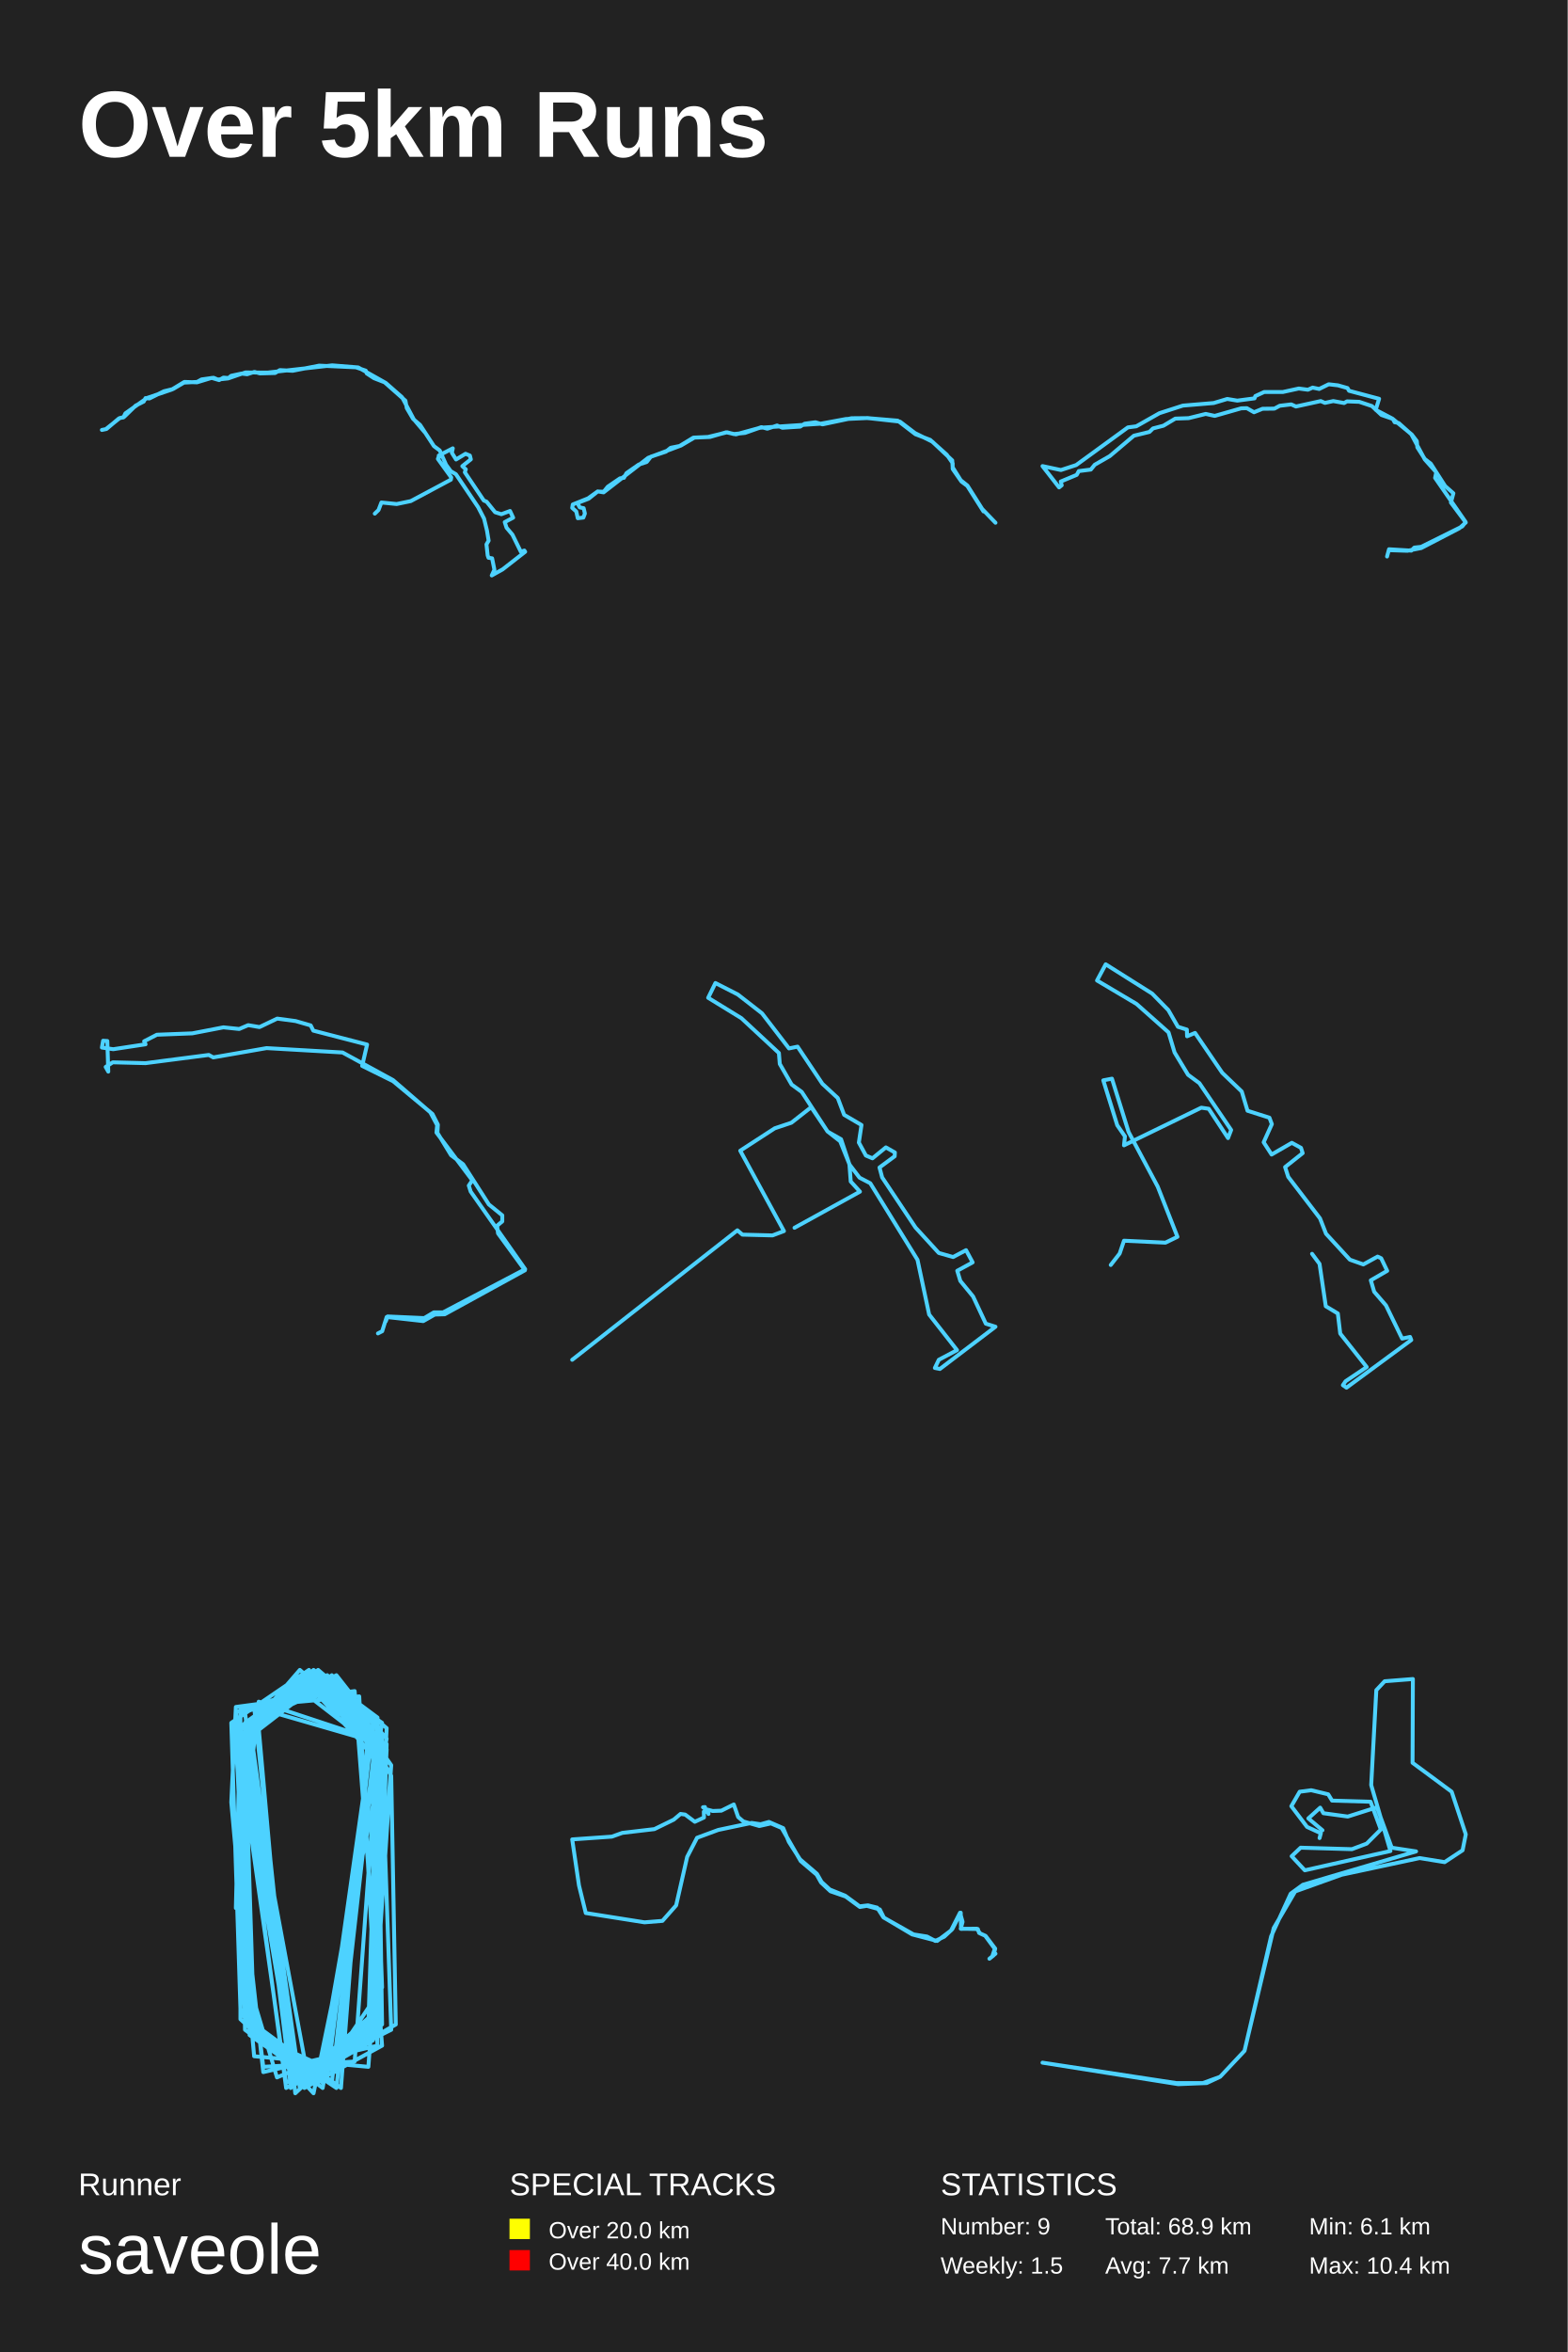
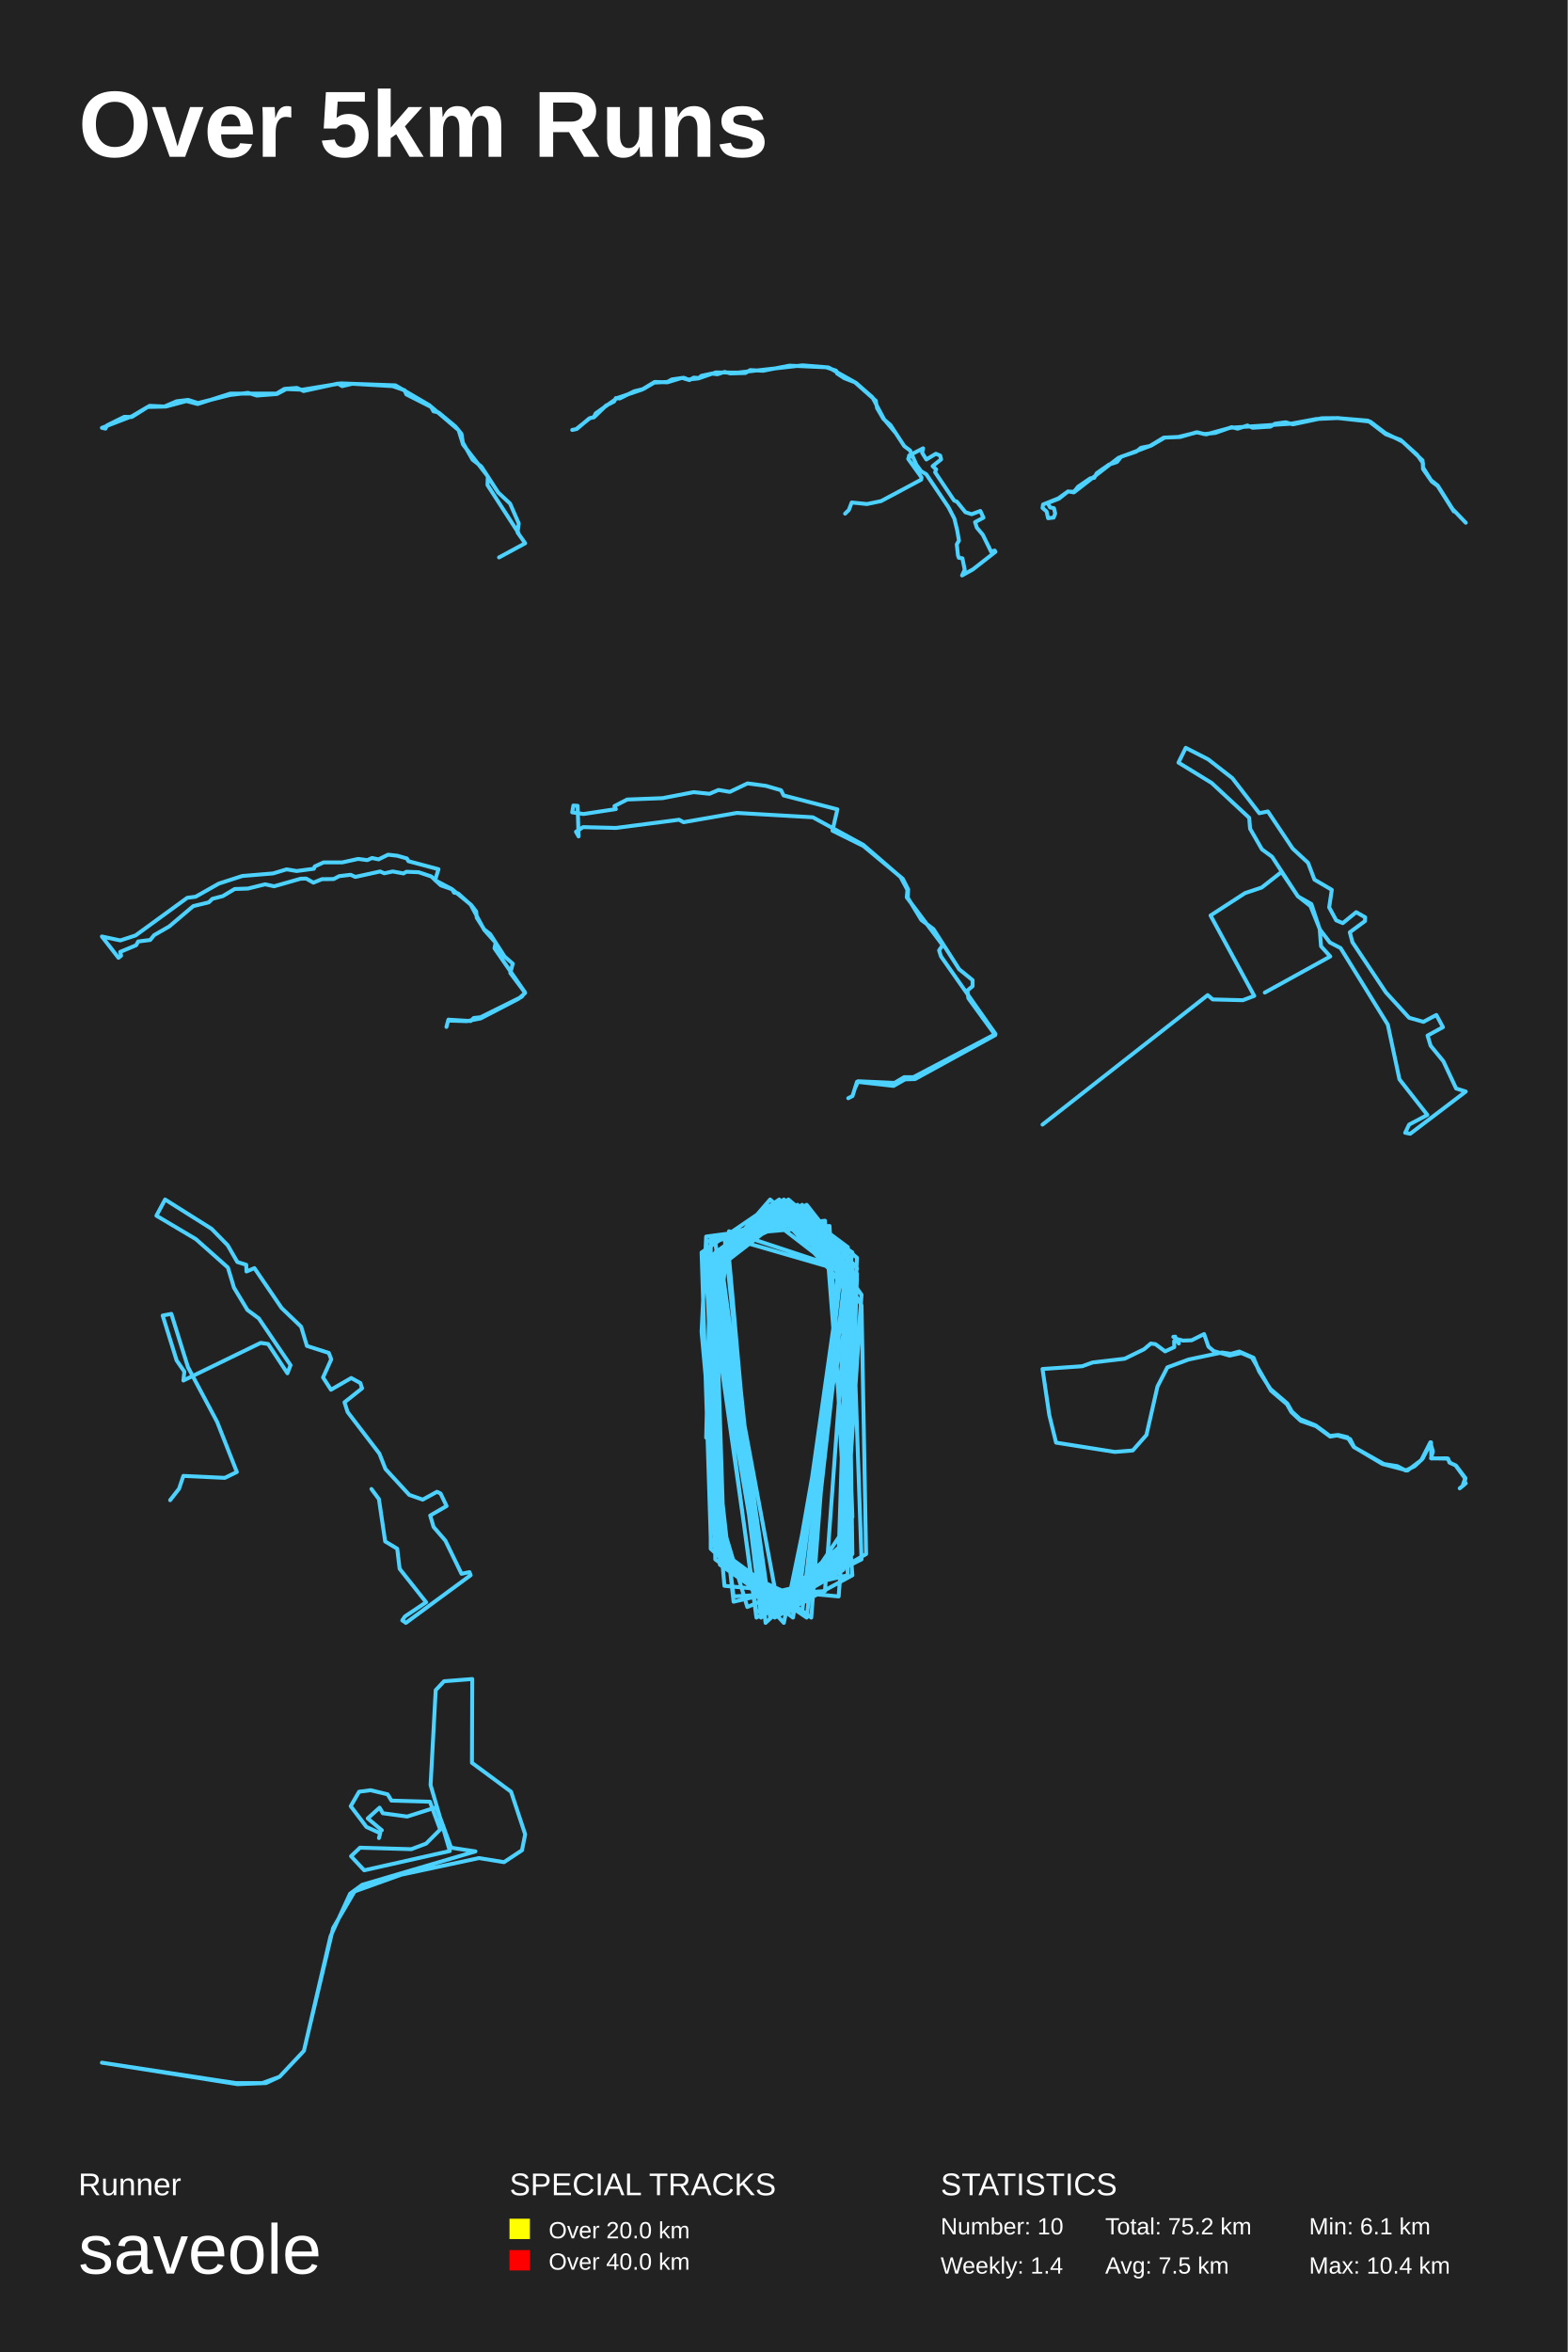
<svg xmlns="http://www.w3.org/2000/svg" baseProfile="full" height="300mm" version="1.1" viewBox="0,0,200,300" width="200mm">
  <defs />
  <rect fill="#222222" height="300" width="200" x="0" y="0" />
  <text fill="#FFFFFF" style="font-size:12px; font-family:Arial; font-weight:bold;" x="10" y="20">Over 5km Runs</text>
  <text fill="#FFFFFF" style="font-size:4px; font-family:Arial" x="10" y="280">Runner</text>
  <text fill="#FFFFFF" style="font-size:9px; font-family:Arial" x="10" y="290">saveole</text>
  <text fill="#FFFFFF" style="font-size:4px; font-family:Arial" x="65" y="280">SPECIAL TRACKS</text>
  <rect fill="yellow" height="2.6" width="2.6" x="65" y="283" />
  <text fill="#FFFFFF" style="font-size:3px; font-family:Arial" x="70" y="285.5">Over 20.0 km</text>
  <rect fill="red" height="2.6" width="2.6" x="65" y="287" />
  <text fill="#FFFFFF" style="font-size:3px; font-family:Arial" x="70" y="289.5">Over 40.0 km</text>
  <text fill="#FFFFFF" style="font-size:4px; font-family:Arial" x="120" y="280">STATISTICS</text>
-   <text fill="#FFFFFF" style="font-size:3px; font-family:Arial" x="120" y="285">Number: 9</text>
-   <text fill="#FFFFFF" style="font-size:3px; font-family:Arial" x="120" y="290">Weekly: 1.5</text>
-   <text fill="#FFFFFF" style="font-size:3px; font-family:Arial" x="141" y="285">Total: 68.9 km</text>
-   <text fill="#FFFFFF" style="font-size:3px; font-family:Arial" x="141" y="290">Avg: 7.7 km</text>
+   <text fill="#FFFFFF" style="font-size:3px; font-family:Arial" x="120" y="285">Number: 10</text>
+   <text fill="#FFFFFF" style="font-size:3px; font-family:Arial" x="120" y="290">Weekly: 1.4</text>
+   <text fill="#FFFFFF" style="font-size:3px; font-family:Arial" x="141" y="285">Total: 75.2 km</text>
+   <text fill="#FFFFFF" style="font-size:3px; font-family:Arial" x="141" y="290">Avg: 7.5 km</text>
  <text fill="#FFFFFF" style="font-size:3px; font-family:Arial" x="167" y="285">Min: 6.1 km</text>
  <text fill="#FFFFFF" style="font-size:3px; font-family:Arial" x="167" y="290">Max: 10.4 km</text>
-   <polyline fill="none" points="54.163,55.108 52.783,53.474 51.295,50.668 49.21,48.839 45.698,46.867 42.385,46.601 34.134,47.524 31.312,47.507 29.103,48.27 27.784,48.412 27.248,48.182 25.714,48.395 25.147,48.714 23.46,48.803 22.079,49.62 20.914,49.904 19.058,50.828 18.567,50.775 18.337,51.219 17.31,51.734 15.837,53.172 15.178,53.367 13.583,54.717 13.0,54.841 13.506,54.735 15.285,53.314 15.745,53.243 15.991,52.728 18.767,50.757 21.911,49.691 23.521,48.714 25.131,48.768 27.002,48.199 27.953,48.483 28.505,48.164 29.149,48.217 29.487,47.933 30.806,47.649 31.527,47.738 32.462,47.436 33.168,47.631 35.1,47.578 35.698,47.205 37.339,47.294 40.713,46.636 45.406,46.85 46.664,47.276 46.786,47.631 47.707,48.235 49.072,48.768 51.725,51.112 51.893,52.053 52.706,53.438 53.596,54.202 55.36,56.902 56.096,57.452 56.909,59.281 57.507,60.098 58.166,60.489 61.003,64.698 61.755,66.154 62.123,67.663 62.338,68.96 62.062,69.439 62.215,70.842 62.322,71.144 62.782,71.215 63.074,72.671 62.736,73.399 64.132,72.618 67.0,70.38 66.893,70.22 66.448,70.38 65.374,68.196 64.623,67.308 64.393,66.598 65.466,66.03 65.068,65.177 63.963,65.586 63.166,65.337 62.077,63.987 61.724,63.845 59.301,60.24 59.424,59.867 58.979,59.459 60.068,58.589 59.945,58.109 59.393,57.878 58.181,58.606 57.645,57.754 57.767,57.186 55.973,58.109 56.157,58.251 55.988,58.198 55.866,58.535 57.568,60.897 57.522,61.181 52.4,63.916 50.605,64.289 48.657,64.094 48.289,65.053 47.814,65.515" stroke="#4DD2FF" stroke-linecap="round" stroke-linejoin="round" stroke-width="0.5" />
-   <polyline fill="none" points="125.47,65.233 123.406,61.978 122.659,61.422 121.538,59.815 121.538,59.073 120.79,58.002 118.673,56.106 116.787,55.385 114.528,53.654 110.595,53.324 107.909,53.448 104.671,54.046 96.966,54.561 93.888,55.405 92.643,55.138 90.579,55.735 88.586,55.818 86.878,56.827 82.697,58.393 77.003,62.802 76.256,62.679 75.028,63.564 73.071,64.347 73.0,64.78 73.516,65.233 73.712,66.099 74.423,66.016 74.619,65.501 74.459,64.821 73.961,64.718 73.658,64.162 75.1,63.606 76.238,62.699 77.021,62.72 77.537,62.081 79.103,61.01 79.601,60.948 79.921,60.35 81.487,59.258 82.501,58.929 83.035,58.249 84.957,57.61 85.561,57.116 86.7,56.889 88.462,55.818 90.33,55.735 92.767,55.138 93.604,55.364 95.045,55.22 97.144,54.478 97.892,54.684 99.137,54.272 99.813,54.561 102.091,54.416 102.642,54.046 104.03,53.86 104.937,54.128 108.638,53.345 110.702,53.324 114.812,53.778 116.734,55.241 118.94,56.333 121.484,58.723 121.538,59.609 122.57,61.257 123.424,61.937 125.31,64.924 127.0,66.676" stroke="#4DD2FF" stroke-linecap="round" stroke-linejoin="round" stroke-width="0.5" />
-   <polyline fill="none" points="176.956,70.984 177.206,70.059 180.054,70.232 180.437,69.846 181.304,69.75 186.55,67.146 186.983,66.587 183.086,60.955 183.236,60.241 181.77,58.602 180.054,55.4 178.439,53.954 177.922,53.857 177.689,53.433 176.24,52.931 175.024,51.793 173.408,51.253 171.843,51.195 171.476,51.407 170.094,51.157 169.028,51.388 168.495,51.157 165.33,51.851 164.73,51.581 163.265,51.755 162.582,52.121 161.066,52.14 159.983,52.584 159.067,52.063 158.351,52.083 154.97,53.047 153.82,52.796 151.638,53.336 149.94,53.394 148.424,54.301 147.091,54.648 146.642,55.092 144.659,55.574 141.578,58.178 139.663,59.277 139.163,59.894 137.63,60.087 137.364,60.569 135.332,61.418 135.448,61.9 135.115,62.17 133.0,59.451 135.349,59.952 137.297,59.316 143.893,54.513 144.959,54.378 147.924,52.7 150.906,51.735 154.837,51.407 156.569,50.887 157.851,51.099 160.05,50.809 160.15,50.52 161.283,49.999 163.664,49.999 165.696,49.556 166.862,49.71 167.462,49.44 168.295,49.614 169.511,49.016 170.693,49.151 171.909,49.498 172.109,49.845 175.94,50.867 175.507,52.275 177.639,53.394 180.104,55.419 180.754,56.268 180.82,57.059 181.77,58.544 182.536,59.142 184.368,61.997 185.418,62.922 185.101,64.099 187.0,66.645 186.184,67.378 181.32,69.904 179.555,70.251 177.173,70.174" stroke="#4DD2FF" stroke-linecap="round" stroke-linejoin="round" stroke-width="0.5" />
-   <polyline fill="none" points="49.211,168.543 49.452,167.916 54.117,168.125 55.351,167.393 56.525,167.393 67.0,161.886 60.047,151.987 59.806,151.221 60.258,150.558 55.682,144.459 55.773,143.517 54.9,141.879 50.144,137.766 43.702,134.246 34.01,133.688 27.207,134.873 26.635,134.559 18.569,135.605 14.385,135.5 13.482,136.093 13.813,136.686 13.692,132.782 13.151,132.747 13.0,133.618 14.445,133.827 18.569,133.2 18.388,132.816 20.013,131.98 24.528,131.806 28.502,131.039 30.518,131.248 31.662,130.76 33.107,131.004 35.365,129.923 37.712,130.237 39.639,130.795 39.97,131.457 46.833,133.235 46.201,135.954 50.144,137.905 55.171,142.088 55.863,143.448 55.803,144.493 57.548,147.352 59.084,148.502 62.365,153.626 64.08,155.02 64.08,155.787 63.418,156.344 63.538,157.32 66.97,162.026 56.736,167.637 55.472,167.672 53.997,168.508 49.331,167.986 48.759,169.798 48.217,170.077" stroke="#4DD2FF" stroke-linecap="round" stroke-linejoin="round" stroke-width="0.5" />
-   <polyline fill="none" points="73.0,173.444 94.073,156.929 94.718,157.48 98.557,157.578 100.014,157.026 94.437,146.772 98.837,143.917 100.967,143.203 103.489,141.223 105.591,144.339 107.3,145.312 108.365,148.525 109.654,150.212 111.027,150.926 117.052,160.693 118.537,167.669 122.096,172.211 119.77,173.444 119.266,174.483 119.91,174.613 127.0,169.226 125.767,168.837 124.142,165.365 122.516,163.386 122.124,162.088 124.086,161.017 123.245,159.46 121.592,160.336 119.77,159.817 116.8,156.572 112.54,150.179 112.204,148.914 114.138,147.486 114.166,146.999 113.017,146.35 111.307,147.746 110.467,147.389 109.57,145.734 109.906,143.495 107.692,142.197 106.88,140.055 104.918,138.238 101.751,133.5 100.659,133.727 97.212,129.249 94.129,126.848 91.271,125.387 90.346,127.27 94.578,129.866 99.369,134.312 99.482,135.707 100.995,138.335 102.284,139.276 105.563,144.306 107.188,145.572 108.365,148.492 108.533,150.699 109.71,151.997 101.359,156.604" stroke="#4DD2FF" stroke-linecap="round" stroke-linejoin="round" stroke-width="0.5" />
-   <polyline fill="none" points="167.388,159.926 168.341,161.206 169.139,166.613 170.676,167.538 170.983,170.099 174.362,174.368 171.659,176.182 171.321,176.68 171.781,177.0 180.045,170.917 179.892,170.526 178.878,170.74 176.82,166.507 175.314,164.764 174.884,163.305 176.973,162.096 176.205,160.495 175.744,160.282 173.932,161.278 172.212,160.673 169.17,157.365 168.402,155.408 164.347,150.108 163.948,148.863 166.19,147.084 165.975,146.408 164.808,145.768 162.227,147.262 161.213,145.697 162.258,143.384 161.951,142.566 159.155,141.677 158.418,139.222 155.929,136.839 152.458,131.752 151.444,132.178 151.414,131.325 150.277,130.969 149.048,128.834 146.99,126.735 141.061,123.0 139.955,125.063 144.993,128.052 149.079,131.68 149.847,134.242 151.567,137.088 153.011,138.155 157.066,144.131 156.667,145.163 154.209,141.428 153.257,141.286 143.395,146.088 143.518,144.95 142.535,143.527 140.753,137.799 141.859,137.586 143.979,144.38 147.696,151.353 150.215,157.756 148.679,158.503 143.395,158.254 142.842,159.89 141.706,161.349" stroke="#4DD2FF" stroke-linecap="round" stroke-linejoin="round" stroke-width="0.5" />
-   <polyline fill="none" points="32.422,254.175 33.588,263.625 45.246,262.95 48.161,223.125 37.668,215.025 31.256,221.775 39.417,265.65 47.578,256.875 47.578,222.45 38.834,214.35 31.256,219.75 30.673,257.55 39.417,265.65 48.161,258.225 48.744,222.45 32.422,217.725 37.668,267.0 46.995,258.225 48.161,221.775 40.583,214.35 31.256,220.425 31.839,259.575 40.583,265.65 48.161,222.45 40.583,213.675 31.256,219.75 37.668,265.65 47.578,260.25 49.91,225.15 40.583,214.35 31.839,219.75 38.251,266.325 48.744,258.225 48.161,219.075 40.0,213.0 30.673,221.775 31.839,258.225 40.0,267.0 49.327,221.775 42.332,213.675 33.005,220.425 37.085,266.325 48.161,257.55 48.744,221.1 42.915,213.675 30.673,220.425 30.673,257.55 40.583,265.65 48.744,253.5 47.578,221.1 38.251,213.0 30.673,221.775 31.256,258.9 41.166,266.325 48.744,219.75 40.0,213.675 30.673,220.425 31.839,258.225 41.166,265.65 47.578,220.425 38.834,213.675 30.673,220.425 32.422,258.225 42.332,265.65 47.578,219.75 38.834,214.35 31.256,222.45 32.422,258.9 41.749,264.975 47.578,219.75 38.834,213.675 31.256,222.45 30.673,256.875 43.498,266.325 46.995,220.425 39.417,213.675 30.09,221.1 37.668,265.65 46.995,258.9 48.161,224.475 38.834,214.35 30.09,221.1 31.839,258.9 42.915,266.325 48.161,219.75 37.668,213.675 30.09,222.45 32.422,259.575 42.915,264.3 48.161,219.75 40.583,213.0 31.839,220.425 31.256,257.55 40.0,265.65 47.578,258.9 49.327,220.425 40.583,213.0 30.673,221.775 37.668,265.65 47.578,259.575 48.744,222.45 41.749,214.35 31.256,218.4 37.085,265.65 47.578,259.575 48.744,223.8 41.749,214.35 31.256,221.1 30.673,257.55 38.834,264.975 48.161,257.55 48.744,224.475 41.166,214.35 30.673,222.45 37.668,265.65 47.578,256.875 48.161,224.475 42.332,215.025 30.673,220.425 38.251,265.65 47.578,260.25 49.327,223.125 41.749,213.675 31.256,219.75 38.251,265.65 48.161,258.9 48.161,222.45 39.417,214.35 31.839,220.425 38.251,265.65 48.161,257.55 49.327,222.45 33.005,217.05 30.09,243.375 30.673,218.4 42.915,215.7 48.744,225.15 49.91,258.9 36.502,265.65 30.09,220.425 42.915,214.35 49.91,226.5 50.493,258.225 36.502,266.325 30.09,218.4 42.332,214.35 49.91,225.15 46.995,263.625 32.422,262.275 29.507,229.875 30.09,217.725 45.246,215.7 48.744,260.925 38.834,266.325 30.673,256.2 29.507,219.75 39.417,213.0 48.744,225.825 48.161,259.575 35.336,264.975 30.673,249.45 30.673,217.725 45.829,216.375 48.161,260.925 33.588,264.3 31.256,243.375" stroke="#4DD2FF" stroke-linecap="round" stroke-linejoin="round" stroke-width="0.5" />
-   <polyline fill="none" points="89.937,230.494 89.685,230.515 90.045,230.765 90.928,230.994 92.027,230.953 93.613,230.161 94.171,231.765 94.838,232.327 96.874,232.91 98.351,232.577 99.721,233.16 102.153,237.387 104.189,239.115 104.748,240.115 105.955,241.239 107.883,241.905 109.703,243.238 110.586,243.092 112.243,243.55 112.766,244.592 116.369,246.736 119.559,247.569 121.324,246.237 122.477,243.967 122.802,245.133 122.568,246.007 124.748,246.049 124.91,246.549 125.739,246.924 126.964,248.548 126.748,249.422 126.225,249.839 127.0,249.193 126.64,249.381 126.91,248.569 125.685,246.903 125.036,246.611 124.622,246.007 122.604,246.028 122.568,243.967 121.486,246.07 120.459,247.028 119.324,247.569 118.261,247.007 116.55,246.736 112.712,244.571 111.901,243.321 110.73,243.03 109.667,243.155 107.829,241.801 105.865,241.01 104.82,240.052 104.225,239.011 102.063,237.158 100.64,234.93 99.919,233.181 98.099,232.389 97.036,232.681 95.883,232.514 91.631,233.41 88.928,234.409 87.667,236.846 86.261,243.03 84.514,245.008 82.225,245.195 74.73,244.009 73.865,240.49 73.0,234.618 78.063,234.264 79.396,233.785 83.486,233.306 85.955,232.098 86.82,231.369 87.414,231.452 88.64,232.369 89.811,231.827 89.793,231.078 90.315,231.119 90.387,231.369" stroke="#4DD2FF" stroke-linecap="round" stroke-linejoin="round" stroke-width="0.5" />
-   <polyline fill="none" points="168.714,233.453 166.914,231.94 168.427,230.569 168.836,231.278 171.945,231.703 175.668,230.521 177.55,235.675 180.659,236.148 166.218,240.403 164.664,241.537 162.168,246.974 158.773,261.583 155.664,264.892 153.455,265.696 150.059,265.696 133.0,263.096 150.305,265.838 153.945,265.696 155.664,264.892 158.773,261.583 162.495,245.934 165.236,241.254 171.168,239.126 181.109,236.999 184.3,237.519 186.591,236.006 187.0,233.973 185.2,228.536 180.209,224.848 180.25,214.162 176.65,214.446 175.586,215.581 174.932,227.685 177.386,236.1 166.464,238.559 164.786,236.762 165.932,235.675 172.477,235.864 174.359,235.155 176.159,233.358 174.85,229.812 169.941,229.67 169.45,228.867 167.282,228.346 165.809,228.536 164.745,230.38 166.75,233.027 168.509,233.831 168.345,234.445" stroke="#4DD2FF" stroke-linecap="round" stroke-linejoin="round" stroke-width="0.5" />
+   <polyline fill="none" points="66.134,67.964 62.191,61.869 62.235,60.765 59.072,56.702 58.509,54.871 54.783,51.685 50.451,49.152 43.477,48.901 38.581,49.704 36.523,49.628 35.332,50.255 32.755,50.456 31.65,50.105 29.354,50.381 25.26,51.409 24.004,51.008 22.531,51.184 20.949,51.861 18.827,51.911 16.834,53.09 13.0,54.57 13.455,54.67 13.671,54.244 15.859,53.165 16.812,53.19 19.087,51.76 21.144,51.861 23.787,51.158 25.217,51.535 29.375,50.205 35.267,50.205 36.285,49.603 37.888,49.478 38.733,49.879 43.108,48.926 43.65,49.252 44.949,48.951 50.083,49.252 51.621,49.779 51.838,50.306 55,51.911 55.303,52.463 55.953,52.613 58.097,54.394 58.877,55.347 59.051,56.451 60.285,58.633 61.412,59.511 63.556,62.822 65.072,64.227 66.177,66.76 66.025,67.914 67.0,69.293 63.664,71.099" stroke="#4DD2FF" stroke-linecap="round" stroke-linejoin="round" stroke-width="0.5" />
+   <polyline fill="none" points="114.163,55.108 112.783,53.474 111.295,50.668 109.21,48.839 105.698,46.867 102.385,46.601 94.134,47.524 91.312,47.507 89.103,48.27 87.784,48.412 87.248,48.182 85.714,48.395 85.147,48.714 83.46,48.803 82.079,49.62 80.914,49.904 79.058,50.828 78.567,50.775 78.337,51.219 77.31,51.734 75.837,53.172 75.178,53.367 73.583,54.717 73.0,54.841 73.506,54.735 75.285,53.314 75.745,53.243 75.991,52.728 78.767,50.757 81.911,49.691 83.521,48.714 85.131,48.768 87.002,48.199 87.953,48.483 88.505,48.164 89.149,48.217 89.487,47.933 90.806,47.649 91.527,47.738 92.462,47.436 93.168,47.631 95.1,47.578 95.698,47.205 97.339,47.294 100.713,46.636 105.406,46.85 106.664,47.276 106.786,47.631 107.707,48.235 109.072,48.768 111.725,51.112 111.893,52.053 112.706,53.438 113.596,54.202 115.36,56.902 116.096,57.452 116.909,59.281 117.507,60.098 118.166,60.489 121.003,64.698 121.755,66.154 122.123,67.663 122.338,68.96 122.062,69.439 122.215,70.842 122.322,71.144 122.782,71.215 123.074,72.671 122.736,73.399 124.132,72.618 127.0,70.38 126.893,70.22 126.448,70.38 125.374,68.196 124.623,67.308 124.393,66.598 125.466,66.03 125.068,65.177 123.963,65.586 123.166,65.337 122.077,63.987 121.724,63.845 119.301,60.24 119.424,59.867 118.979,59.459 120.068,58.589 119.945,58.109 119.393,57.878 118.181,58.606 117.645,57.754 117.767,57.186 115.973,58.109 116.157,58.251 115.988,58.198 115.866,58.535 117.568,60.897 117.522,61.181 112.4,63.916 110.605,64.289 108.657,64.094 108.289,65.053 107.814,65.515" stroke="#4DD2FF" stroke-linecap="round" stroke-linejoin="round" stroke-width="0.5" />
+   <polyline fill="none" points="185.47,65.233 183.406,61.978 182.659,61.422 181.538,59.815 181.538,59.073 180.79,58.002 178.673,56.106 176.787,55.385 174.528,53.654 170.595,53.324 167.909,53.448 164.671,54.046 156.966,54.561 153.888,55.405 152.643,55.138 150.579,55.735 148.586,55.818 146.878,56.827 142.697,58.393 137.003,62.802 136.256,62.679 135.028,63.564 133.071,64.347 133.0,64.78 133.516,65.233 133.712,66.099 134.423,66.016 134.619,65.501 134.459,64.821 133.961,64.718 133.658,64.162 135.1,63.606 136.238,62.699 137.021,62.72 137.537,62.081 139.103,61.01 139.601,60.948 139.921,60.35 141.487,59.258 142.501,58.929 143.035,58.249 144.957,57.61 145.561,57.116 146.7,56.889 148.462,55.818 150.33,55.735 152.767,55.138 153.604,55.364 155.045,55.22 157.144,54.478 157.892,54.684 159.137,54.272 159.813,54.561 162.091,54.416 162.642,54.046 164.03,53.86 164.937,54.128 168.638,53.345 170.702,53.324 174.812,53.778 176.734,55.241 178.94,56.333 181.484,58.723 181.538,59.609 182.57,61.257 183.424,61.937 185.31,64.924 187.0,66.676" stroke="#4DD2FF" stroke-linecap="round" stroke-linejoin="round" stroke-width="0.5" />
+   <polyline fill="none" points="56.956,130.984 57.206,130.059 60.054,130.232 60.437,129.846 61.304,129.75 66.55,127.146 66.983,126.587 63.086,120.955 63.236,120.241 61.77,118.602 60.054,115.4 58.439,113.954 57.922,113.857 57.689,113.433 56.24,112.931 55.024,111.793 53.408,111.253 51.843,111.195 51.476,111.407 50.094,111.157 49.028,111.388 48.495,111.157 45.33,111.851 44.73,111.581 43.265,111.755 42.582,112.121 41.066,112.14 39.983,112.584 39.067,112.063 38.351,112.083 34.97,113.047 33.82,112.796 31.638,113.336 29.94,113.394 28.424,114.301 27.091,114.648 26.642,115.092 24.659,115.574 21.578,118.178 19.663,119.277 19.163,119.894 17.63,120.087 17.364,120.569 15.332,121.418 15.448,121.9 15.115,122.17 13.0,119.451 15.349,119.952 17.297,119.316 23.893,114.513 24.959,114.378 27.924,112.7 30.906,111.735 34.837,111.407 36.569,110.887 37.851,111.099 40.05,110.809 40.15,110.52 41.283,109.999 43.664,109.999 45.696,109.556 46.862,109.71 47.462,109.44 48.295,109.614 49.511,109.016 50.693,109.151 51.909,109.498 52.109,109.845 55.94,110.867 55.507,112.275 57.639,113.394 60.104,115.419 60.754,116.268 60.82,117.059 61.77,118.544 62.536,119.142 64.368,121.997 65.418,122.922 65.101,124.099 67.0,126.645 66.184,127.378 61.32,129.904 59.555,130.251 57.173,130.174" stroke="#4DD2FF" stroke-linecap="round" stroke-linejoin="round" stroke-width="0.5" />
+   <polyline fill="none" points="109.211,138.543 109.452,137.916 114.117,138.125 115.351,137.393 116.525,137.393 127.0,131.886 120.047,121.987 119.806,121.221 120.258,120.558 115.682,114.459 115.773,113.517 114.9,111.879 110.144,107.766 103.702,104.246 94.01,103.688 87.207,104.873 86.635,104.559 78.569,105.605 74.385,105.5 73.482,106.093 73.813,106.686 73.692,102.782 73.151,102.747 73.0,103.618 74.445,103.827 78.569,103.2 78.388,102.816 80.013,101.98 84.528,101.806 88.502,101.039 90.518,101.248 91.662,100.76 93.107,101.004 95.365,99.923 97.712,100.237 99.639,100.795 99.97,101.457 106.833,103.235 106.201,105.954 110.144,107.905 115.171,112.088 115.863,113.448 115.803,114.493 117.548,117.352 119.084,118.502 122.365,123.626 124.08,125.02 124.08,125.787 123.418,126.344 123.538,127.32 126.97,132.026 116.736,137.637 115.472,137.672 113.997,138.508 109.331,137.986 108.759,139.798 108.217,140.077" stroke="#4DD2FF" stroke-linecap="round" stroke-linejoin="round" stroke-width="0.5" />
+   <polyline fill="none" points="133.0,143.444 154.073,126.929 154.718,127.48 158.557,127.578 160.014,127.026 154.437,116.772 158.837,113.917 160.967,113.203 163.489,111.223 165.591,114.339 167.3,115.312 168.365,118.525 169.654,120.212 171.027,120.926 177.052,130.693 178.537,137.669 182.096,142.211 179.77,143.444 179.266,144.483 179.91,144.613 187.0,139.226 185.767,138.837 184.142,135.365 182.516,133.386 182.124,132.088 184.086,131.017 183.245,129.46 181.592,130.336 179.77,129.817 176.8,126.572 172.54,120.179 172.204,118.914 174.138,117.486 174.166,116.999 173.017,116.35 171.307,117.746 170.467,117.389 169.57,115.734 169.906,113.495 167.692,112.197 166.88,110.055 164.918,108.238 161.751,103.5 160.659,103.727 157.212,99.249 154.129,96.848 151.271,95.387 150.346,97.27 154.578,99.866 159.369,104.312 159.482,105.707 160.995,108.335 162.284,109.276 165.563,114.306 167.188,115.572 168.365,118.492 168.533,120.699 169.71,121.997 161.359,126.604" stroke="#4DD2FF" stroke-linecap="round" stroke-linejoin="round" stroke-width="0.5" />
+   <polyline fill="none" points="47.388,189.926 48.341,191.206 49.139,196.613 50.676,197.538 50.983,200.099 54.362,204.368 51.659,206.182 51.321,206.68 51.781,207.0 60.045,200.917 59.892,200.526 58.878,200.74 56.82,196.507 55.314,194.764 54.884,193.305 56.973,192.096 56.205,190.495 55.744,190.282 53.932,191.278 52.212,190.673 49.17,187.365 48.402,185.408 44.347,180.108 43.948,178.863 46.19,177.084 45.975,176.408 44.808,175.768 42.227,177.262 41.213,175.697 42.258,173.384 41.951,172.566 39.155,171.677 38.418,169.222 35.929,166.839 32.458,161.752 31.444,162.178 31.414,161.325 30.277,160.969 29.048,158.834 26.99,156.735 21.061,153.0 19.955,155.063 24.993,158.052 29.079,161.68 29.847,164.242 31.567,167.088 33.011,168.155 37.066,174.131 36.667,175.163 34.209,171.428 33.257,171.286 23.395,176.088 23.518,174.95 22.535,173.527 20.753,167.799 21.859,167.586 23.979,174.38 27.696,181.353 30.215,187.756 28.679,188.503 23.395,188.254 22.842,189.89 21.706,191.349" stroke="#4DD2FF" stroke-linecap="round" stroke-linejoin="round" stroke-width="0.5" />
+   <polyline fill="none" points="92.422,194.175 93.588,203.625 105.246,202.95 108.161,163.125 97.668,155.025 91.256,161.775 99.417,205.65 107.578,196.875 107.578,162.45 98.834,154.35 91.256,159.75 90.673,197.55 99.417,205.65 108.161,198.225 108.744,162.45 92.422,157.725 97.668,207.0 106.995,198.225 108.161,161.775 100.583,154.35 91.256,160.425 91.839,199.575 100.583,205.65 108.161,162.45 100.583,153.675 91.256,159.75 97.668,205.65 107.578,200.25 109.91,165.15 100.583,154.35 91.839,159.75 98.251,206.325 108.744,198.225 108.161,159.075 100.0,153.0 90.673,161.775 91.839,198.225 100.0,207.0 109.327,161.775 102.332,153.675 93.005,160.425 97.085,206.325 108.161,197.55 108.744,161.1 102.915,153.675 90.673,160.425 90.673,197.55 100.583,205.65 108.744,193.5 107.578,161.1 98.251,153.0 90.673,161.775 91.256,198.9 101.166,206.325 108.744,159.75 100.0,153.675 90.673,160.425 91.839,198.225 101.166,205.65 107.578,160.425 98.834,153.675 90.673,160.425 92.422,198.225 102.332,205.65 107.578,159.75 98.834,154.35 91.256,162.45 92.422,198.9 101.749,204.975 107.578,159.75 98.834,153.675 91.256,162.45 90.673,196.875 103.498,206.325 106.995,160.425 99.417,153.675 90.09,161.1 97.668,205.65 106.995,198.9 108.161,164.475 98.834,154.35 90.09,161.1 91.839,198.9 102.915,206.325 108.161,159.75 97.668,153.675 90.09,162.45 92.422,199.575 102.915,204.3 108.161,159.75 100.583,153.0 91.839,160.425 91.256,197.55 100.0,205.65 107.578,198.9 109.327,160.425 100.583,153.0 90.673,161.775 97.668,205.65 107.578,199.575 108.744,162.45 101.749,154.35 91.256,158.4 97.085,205.65 107.578,199.575 108.744,163.8 101.749,154.35 91.256,161.1 90.673,197.55 98.834,204.975 108.161,197.55 108.744,164.475 101.166,154.35 90.673,162.45 97.668,205.65 107.578,196.875 108.161,164.475 102.332,155.025 90.673,160.425 98.251,205.65 107.578,200.25 109.327,163.125 101.749,153.675 91.256,159.75 98.251,205.65 108.161,198.9 108.161,162.45 99.417,154.35 91.839,160.425 98.251,205.65 108.161,197.55 109.327,162.45 93.005,157.05 90.09,183.375 90.673,158.4 102.915,155.7 108.744,165.15 109.91,198.9 96.502,205.65 90.09,160.425 102.915,154.35 109.91,166.5 110.493,198.225 96.502,206.325 90.09,158.4 102.332,154.35 109.91,165.15 106.995,203.625 92.422,202.275 89.507,169.875 90.09,157.725 105.246,155.7 108.744,200.925 98.834,206.325 90.673,196.2 89.507,159.75 99.417,153.0 108.744,165.825 108.161,199.575 95.336,204.975 90.673,189.45 90.673,157.725 105.829,156.375 108.161,200.925 93.588,204.3 91.256,183.375" stroke="#4DD2FF" stroke-linecap="round" stroke-linejoin="round" stroke-width="0.5" />
+   <polyline fill="none" points="149.937,170.494 149.685,170.515 150.045,170.765 150.928,170.994 152.027,170.953 153.613,170.161 154.171,171.765 154.838,172.327 156.874,172.91 158.351,172.577 159.721,173.16 162.153,177.387 164.189,179.115 164.748,180.115 165.955,181.239 167.883,181.905 169.703,183.238 170.586,183.092 172.243,183.55 172.766,184.592 176.369,186.736 179.559,187.569 181.324,186.237 182.477,183.967 182.802,185.133 182.568,186.007 184.748,186.049 184.91,186.549 185.739,186.924 186.964,188.548 186.748,189.422 186.225,189.839 187.0,189.193 186.64,189.381 186.91,188.569 185.685,186.903 185.036,186.611 184.622,186.007 182.604,186.028 182.568,183.967 181.486,186.07 180.459,187.028 179.324,187.569 178.261,187.007 176.55,186.736 172.712,184.571 171.901,183.321 170.73,183.03 169.667,183.155 167.829,181.801 165.865,181.01 164.82,180.052 164.225,179.011 162.063,177.158 160.64,174.93 159.919,173.181 158.099,172.389 157.036,172.681 155.883,172.514 151.631,173.41 148.928,174.409 147.667,176.846 146.261,183.03 144.514,185.008 142.225,185.195 134.73,184.009 133.865,180.49 133.0,174.618 138.063,174.264 139.396,173.785 143.486,173.306 145.955,172.098 146.82,171.369 147.414,171.452 148.64,172.369 149.811,171.827 149.793,171.078 150.315,171.119 150.387,171.369" stroke="#4DD2FF" stroke-linecap="round" stroke-linejoin="round" stroke-width="0.5" />
+   <polyline fill="none" points="48.714,233.453 46.914,231.94 48.427,230.569 48.836,231.278 51.945,231.703 55.668,230.521 57.55,235.675 60.659,236.148 46.218,240.403 44.664,241.537 42.168,246.974 38.773,261.583 35.664,264.892 33.455,265.696 30.059,265.696 13.0,263.096 30.305,265.838 33.945,265.696 35.664,264.892 38.773,261.583 42.495,245.934 45.236,241.254 51.168,239.126 61.109,236.999 64.3,237.519 66.591,236.006 67.0,233.973 65.2,228.536 60.209,224.848 60.25,214.162 56.65,214.446 55.586,215.581 54.932,227.685 57.386,236.1 46.464,238.559 44.786,236.762 45.932,235.675 52.477,235.864 54.359,235.155 56.159,233.358 54.85,229.812 49.941,229.67 49.45,228.867 47.282,228.346 45.809,228.536 44.745,230.38 46.75,233.027 48.509,233.831 48.345,234.445" stroke="#4DD2FF" stroke-linecap="round" stroke-linejoin="round" stroke-width="0.5" />
</svg>
